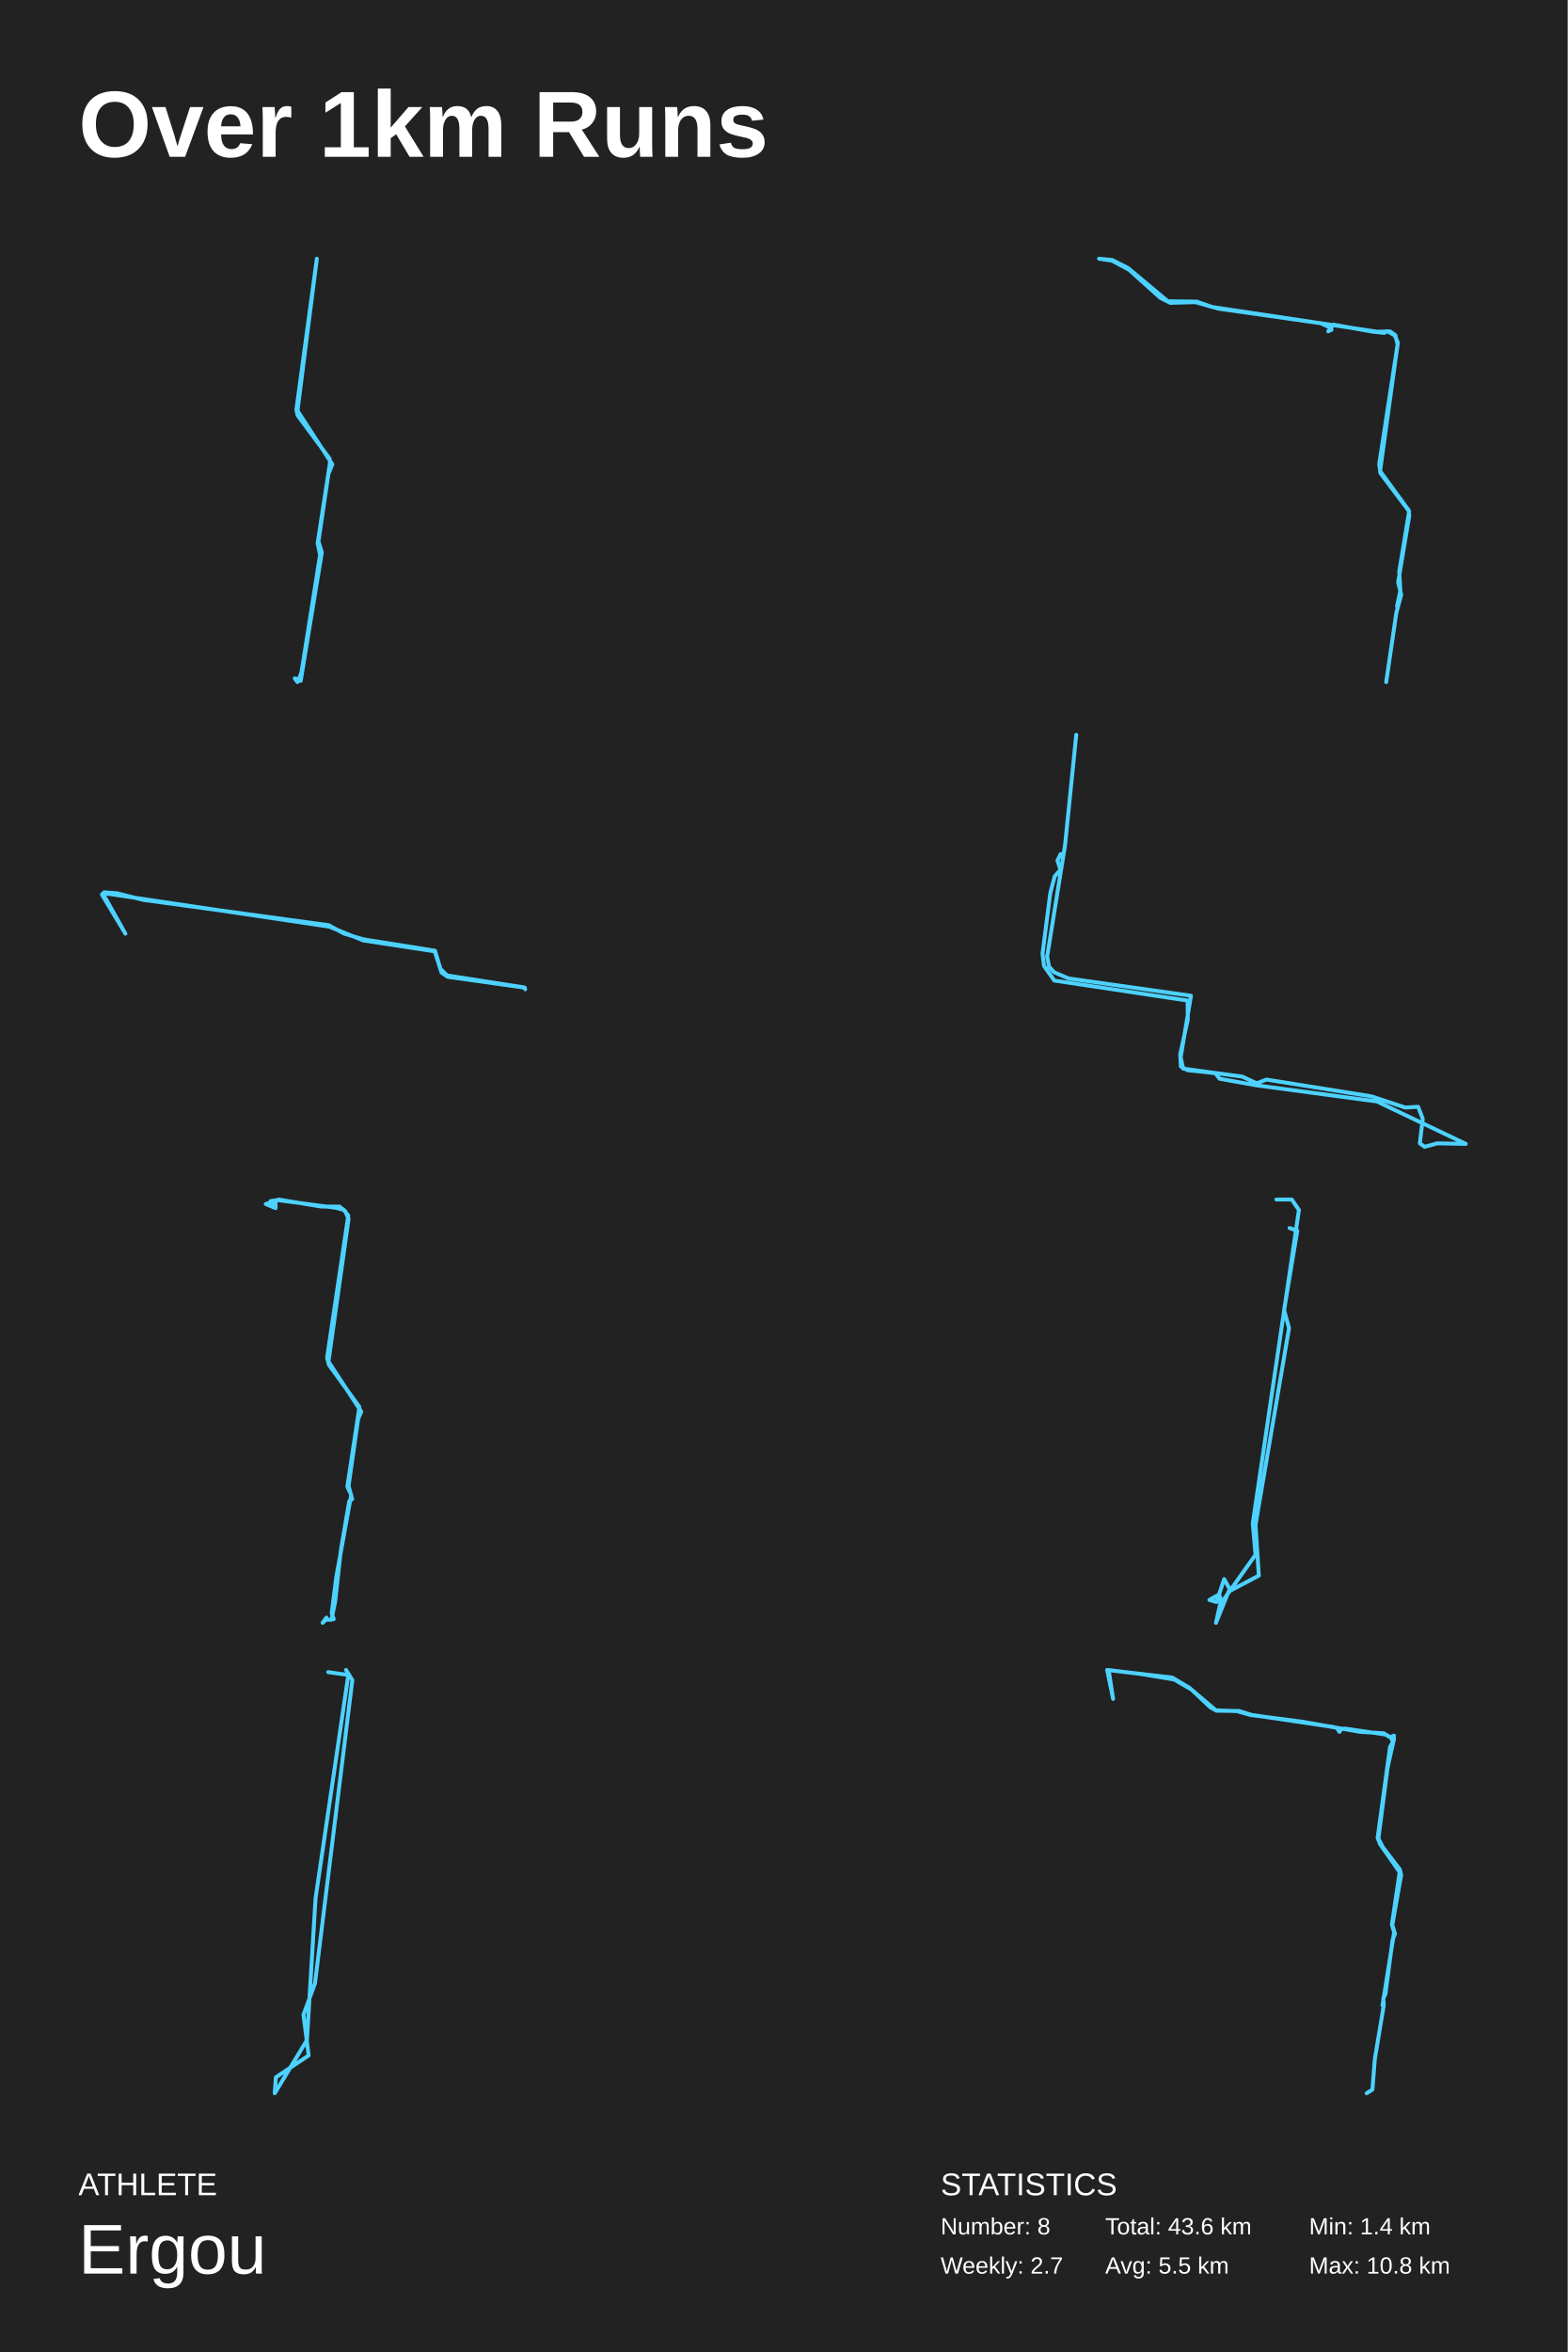
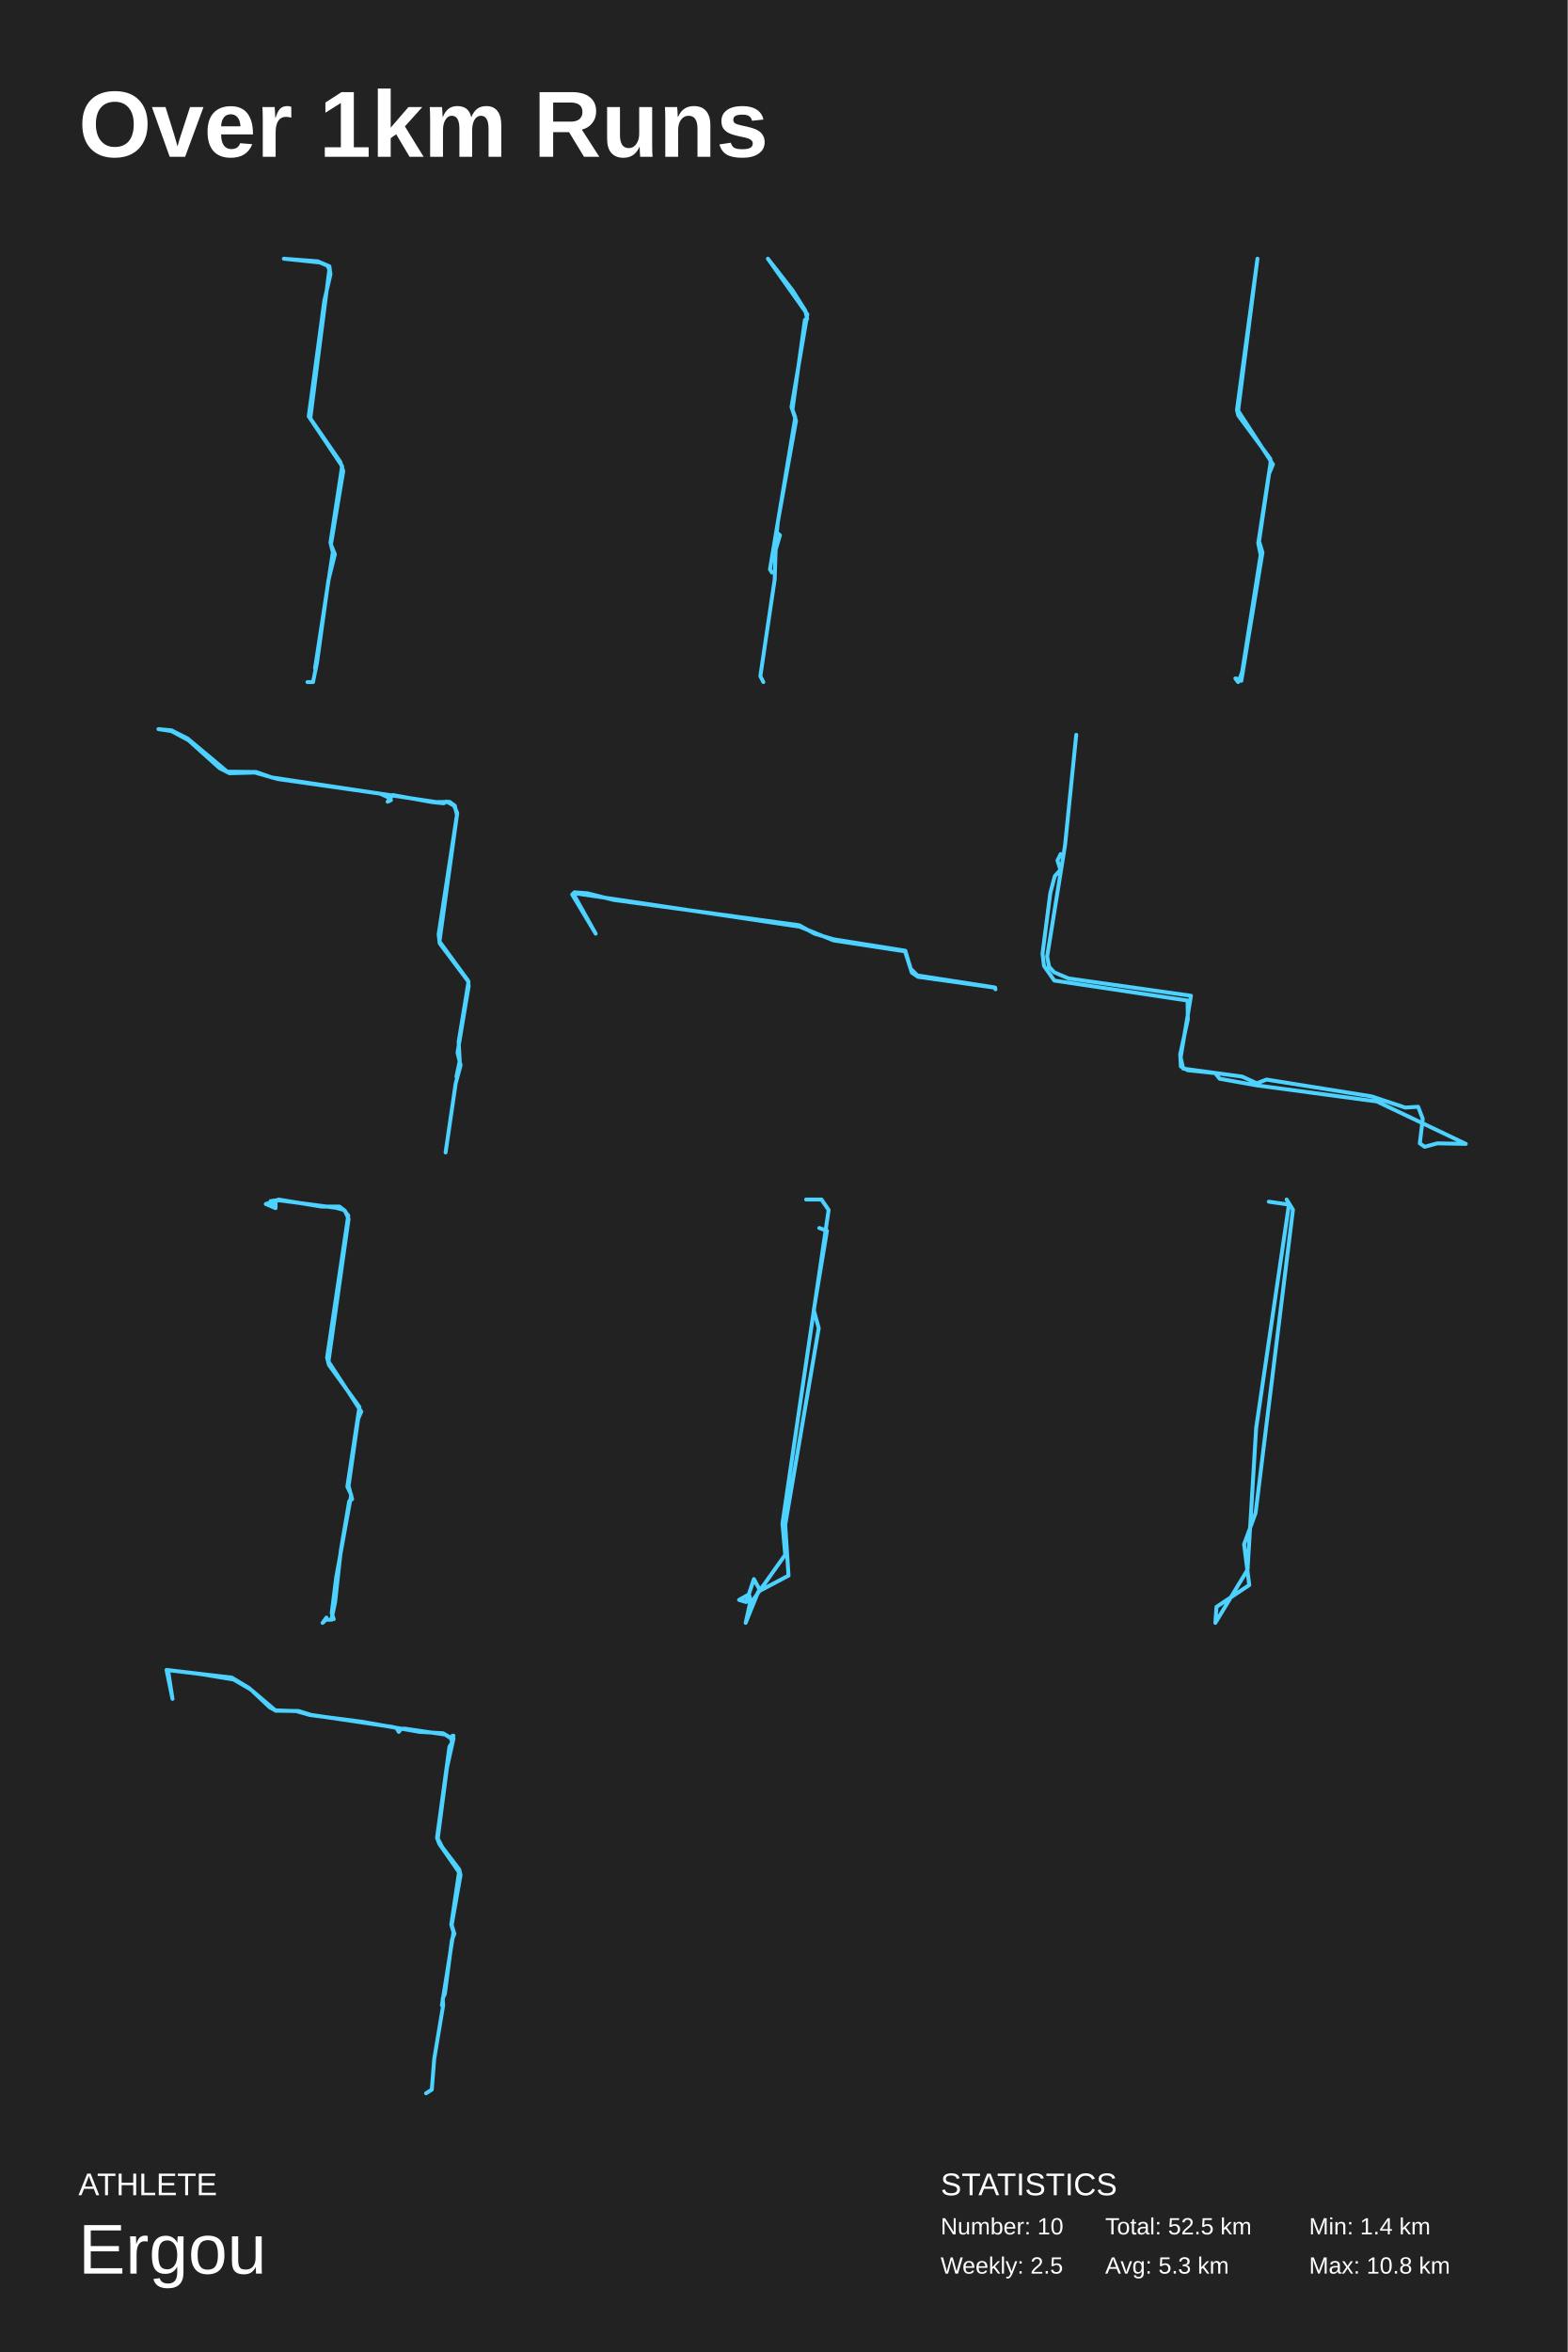
<svg xmlns="http://www.w3.org/2000/svg" baseProfile="full" height="300mm" version="1.1" viewBox="0,0,200,300" width="200mm">
  <defs />
  <rect fill="#222222" height="300" width="200" x="0" y="0" />
  <text fill="#FFFFFF" style="font-size:12px; font-family:Arial; font-weight:bold;" x="10" y="20">Over 1km Runs</text>
  <text fill="#FFFFFF" style="font-size:4px; font-family:Arial" x="10" y="280">ATHLETE</text>
  <text fill="#FFFFFF" style="font-size:9px; font-family:Arial" x="10" y="290">Ergou</text>
  <text fill="#FFFFFF" style="font-size:4px; font-family:Arial" x="120" y="280">STATISTICS</text>
-   <text fill="#FFFFFF" style="font-size:3px; font-family:Arial" x="120" y="285">Number: 8</text>
-   <text fill="#FFFFFF" style="font-size:3px; font-family:Arial" x="120" y="290">Weekly: 2.7</text>
-   <text fill="#FFFFFF" style="font-size:3px; font-family:Arial" x="141" y="285">Total: 43.6 km</text>
-   <text fill="#FFFFFF" style="font-size:3px; font-family:Arial" x="141" y="290">Avg: 5.5 km</text>
+   <text fill="#FFFFFF" style="font-size:3px; font-family:Arial" x="120" y="285">Number: 10</text>
+   <text fill="#FFFFFF" style="font-size:3px; font-family:Arial" x="120" y="290">Weekly: 2.5</text>
+   <text fill="#FFFFFF" style="font-size:3px; font-family:Arial" x="141" y="285">Total: 52.5 km</text>
+   <text fill="#FFFFFF" style="font-size:3px; font-family:Arial" x="141" y="290">Avg: 5.3 km</text>
  <text fill="#FFFFFF" style="font-size:3px; font-family:Arial" x="167" y="285">Min: 1.4 km</text>
  <text fill="#FFFFFF" style="font-size:3px; font-family:Arial" x="167" y="290">Max: 10.8 km</text>
-   <polyline fill="none" points="37.953,87.0 37.603,86.532 38.138,86.636 38.467,85.725 40.833,70.785 40.525,69.276 42.089,59.074 42.068,58.528 37.973,52.985 37.809,52.282 40.422,33.0 37.953,52.386 42.397,59.23 41.903,60.428 40.628,69.042 41.06,70.473 38.364,86.844" stroke="#4dd2ff" stroke-linecap="round" stroke-linejoin="round" stroke-width="0.5" />
-   <polyline fill="none" points="178.229,77.333 178.654,75.315 178.512,72.893 179.771,65.223 176.101,60.334 175.959,59.19 178.335,43.695 177.909,42.754 176.97,42.238 176.597,42.462 175.108,42.305 170.107,41.408 169.451,42.26 169.877,42.059 169.575,41.722 168.494,41.229 155.425,39.368 152.499,38.538 149.29,38.628 148.013,37.978 144.041,34.413 141.86,33.247 140.211,33.0 141.878,33.157 143.917,34.188 148.988,38.426 152.677,38.471 154.68,39.166 175.657,42.305 177.36,42.283 178.016,42.754 178.3,43.965 176.065,60.088 179.718,65.088 179.789,65.784 178.371,74.261 178.761,75.876 178.14,78.163 176.846,87.0" stroke="#4dd2ff" stroke-linecap="round" stroke-linejoin="round" stroke-width="0.5" />
-   <polyline fill="none" points="66.96,125.98 57.119,124.597 56.33,124.059 55.459,121.344 46.368,119.961 41.994,118.194 13.911,114.02 13.223,113.943 13.243,114.174 15.997,119.091 13.0,114.097 13.283,113.815 14.964,113.943 18.285,114.788 41.954,118.015 43.918,119.091 46.348,119.808 55.499,121.268 56.188,123.573 57.038,124.418 66.919,125.954 67.0,126.185" stroke="#4dd2ff" stroke-linecap="round" stroke-linejoin="round" stroke-width="0.5" />
+   <polyline fill="none" points="40.191,85.246 42.463,70.448 42.161,69.202 43.649,59.464 39.387,53.108 41.377,38.364 42.161,34.983 42.02,33.966 40.533,33.33 36.211,33.0 40.814,33.483 41.779,33.89 42.02,34.373 39.588,53.363 43.407,58.905 43.789,60.1 42.221,69.456 42.724,70.702 41.9,74.007 40.432,84.584 39.93,87.0 39.226,87.0" stroke="#4dd2ff" stroke-linecap="round" stroke-linejoin="round" stroke-width="0.5" />
+   <polyline fill="none" points="98.471,73.019 98.23,72.623 101.457,53.252 100.975,51.912 102.998,40.096 97.965,33.0 101.12,37.05 102.733,39.608 102.974,40.674 102.685,40.796 101.096,52.278 101.553,53.679 99.241,66.531 99.097,67.933 99.506,68.268 98.953,70.126 98.832,73.902 97.002,86.238 97.387,87.0" stroke="#4dd2ff" stroke-linecap="round" stroke-linejoin="round" stroke-width="0.5" />
+   <polyline fill="none" points="157.953,87.0 157.603,86.532 158.138,86.636 158.467,85.725 160.833,70.785 160.525,69.276 162.089,59.074 162.068,58.528 157.973,52.985 157.809,52.282 160.422,33.0 157.953,52.386 162.397,59.23 161.903,60.428 160.628,69.042 161.06,70.473 158.364,86.844" stroke="#4dd2ff" stroke-linecap="round" stroke-linejoin="round" stroke-width="0.5" />
+   <polyline fill="none" points="58.229,137.333 58.654,135.315 58.512,132.893 59.771,125.223 56.101,120.334 55.959,119.19 58.335,103.695 57.909,102.754 56.97,102.238 56.597,102.462 55.108,102.305 50.107,101.408 49.451,102.26 49.877,102.059 49.575,101.722 48.494,101.229 35.425,99.368 32.499,98.538 29.29,98.628 28.013,97.978 24.041,94.413 21.86,93.247 20.211,93.0 21.878,93.157 23.917,94.188 28.988,98.426 32.677,98.471 34.68,99.166 55.657,102.305 57.36,102.283 58.016,102.754 58.3,103.965 56.065,120.088 59.718,125.088 59.789,125.784 58.371,134.261 58.761,135.876 58.14,138.163 56.846,147.0" stroke="#4dd2ff" stroke-linecap="round" stroke-linejoin="round" stroke-width="0.5" />
+   <polyline fill="none" points="126.96,125.98 117.119,124.597 116.33,124.059 115.459,121.344 106.368,119.961 101.994,118.194 73.911,114.02 73.223,113.943 73.243,114.174 75.997,119.091 73.0,114.097 73.283,113.815 74.964,113.943 78.285,114.788 101.954,118.015 103.918,119.091 106.348,119.808 115.499,121.268 116.188,123.573 117.038,124.418 126.919,125.954 127.0,126.185" stroke="#4dd2ff" stroke-linecap="round" stroke-linejoin="round" stroke-width="0.5" />
  <polyline fill="none" points="137.305,93.724 135.879,107.78 133.592,122.007 133.834,123.3 134.48,124.015 136.309,124.798 151.942,127.01 150.623,134.873 150.946,136.303 158.48,137.324 160.336,138.175 161.574,137.698 174.973,139.843 179.278,141.272 180.919,141.17 181.511,142.702 181.135,145.834 181.753,146.276 183.368,145.834 187.0,145.902 175.646,140.489 160.363,138.447 155.601,137.596 155.036,136.881 151.511,136.507 150.65,136.03 150.57,134.465 151.538,130.04 151.511,127.623 134.507,125.07 133.188,123.198 133.0,121.632 133.996,113.906 134.561,111.762 135.287,110.945 134.91,109.754 135.314,108.937" stroke="#4dd2ff" stroke-linecap="round" stroke-linejoin="round" stroke-width="0.5" />
  <polyline fill="none" points="42.339,206.376 42.576,206.526 42.319,205.752 42.892,201.207 44.807,190.671 44.313,189.622 45.853,179.461 41.964,174.094 41.727,173.17 44.432,155.047 43.859,154.323 42.813,154.048 35.41,153.075 34.522,153.2 34.641,153.799 34.502,153.374 33.91,153.574 35.154,154.098 35.154,153.574 34.858,153.524 35.529,153.0 40.997,153.899 43.306,153.899 44.017,154.448 44.471,155.471 41.905,173.669 46.09,180.06 45.695,180.959 44.471,189.523 44.925,191.22 44.55,191.495 43.484,197.737 42.754,204.328 42.28,206.6 41.569,206.6 41.155,207.0 41.648,206.326" stroke="#4dd2ff" stroke-linecap="round" stroke-linejoin="round" stroke-width="0.5" />
-   <polyline fill="none" points="164.521,156.635 165.503,156.99 163.82,167.098 164.451,169.403 160.175,194.497 160.596,200.97 156.74,203.01 155.128,207.0 155.759,204.162 155.549,203.364 154.287,204.074 155.198,204.34 156.18,201.414 156.951,202.832 155.829,204.428 160.175,198.31 159.825,194.32 165.713,154.33 164.802,153.0 162.839,153.0" stroke="#4dd2ff" stroke-linecap="round" stroke-linejoin="round" stroke-width="0.5" />
-   <polyline fill="none" points="44.144,213.0 44.951,214.299 40.183,252.989 38.716,256.979 39.377,262.175 35.196,264.959 35.049,267.0 39.156,260.227 40.257,242.133 44.438,213.649 41.87,213.278" stroke="#4dd2ff" stroke-linecap="round" stroke-linejoin="round" stroke-width="0.5" />
-   <polyline fill="none" points="176.377,255.779 177.857,246.466 177.572,245.469 178.564,238.803 176.051,235.195 175.752,234.422 177.341,222.791 177.694,222.225 177.504,221.658 176.512,221.074 173.524,220.902 166.066,219.596 159.545,218.755 157.806,218.256 155.103,218.153 154.396,217.758 152.005,215.508 149.791,214.22 145.62,213.533 141.436,213.017 142.007,216.693 141.246,213.0 149.56,213.979 151.72,215.267 155.184,218.205 158.078,218.239 159.681,218.737 170.128,220.283 170.589,220.421 170.875,220.902 171.174,220.507 171.663,220.49 176.784,221.245 177.382,221.623 177.844,221.383 177.667,221.434 177.857,221.726 177.029,225.437 175.847,234.508 176.431,235.625 178.591,238.459 178.754,239.164 177.626,245.538 177.966,246.655 177.654,247.445 176.757,254.318 176.472,254.92 176.54,255.762 175.398,262.618 175.086,266.536 174.352,267.0" stroke="#4dd2ff" stroke-linecap="round" stroke-linejoin="round" stroke-width="0.5" />
+   <polyline fill="none" points="104.521,156.635 105.503,156.99 103.82,167.098 104.451,169.403 100.175,194.497 100.596,200.97 96.74,203.01 95.128,207.0 95.759,204.162 95.549,203.364 94.287,204.074 95.198,204.34 96.18,201.414 96.951,202.832 95.829,204.428 100.175,198.31 99.825,194.32 105.713,154.33 104.802,153.0 102.839,153.0" stroke="#4dd2ff" stroke-linecap="round" stroke-linejoin="round" stroke-width="0.5" />
+   <polyline fill="none" points="164.144,153.0 164.951,154.299 160.183,192.989 158.716,196.979 159.377,202.175 155.196,204.959 155.049,207.0 159.156,200.227 160.257,182.133 164.438,153.649 161.87,153.278" stroke="#4dd2ff" stroke-linecap="round" stroke-linejoin="round" stroke-width="0.5" />
+   <polyline fill="none" points="56.377,255.779 57.857,246.466 57.572,245.469 58.564,238.803 56.051,235.195 55.752,234.422 57.341,222.791 57.694,222.225 57.504,221.658 56.512,221.074 53.524,220.902 46.066,219.596 39.545,218.755 37.806,218.256 35.103,218.153 34.396,217.758 32.005,215.508 29.791,214.22 25.62,213.533 21.436,213.017 22.007,216.693 21.246,213.0 29.56,213.979 31.72,215.267 35.184,218.205 38.078,218.239 39.681,218.737 50.128,220.283 50.589,220.421 50.875,220.902 51.174,220.507 51.663,220.49 56.784,221.245 57.382,221.623 57.844,221.383 57.667,221.434 57.857,221.726 57.029,225.437 55.847,234.508 56.431,235.625 58.591,238.459 58.754,239.164 57.626,245.538 57.966,246.655 57.654,247.445 56.757,254.318 56.472,254.92 56.54,255.762 55.398,262.618 55.086,266.536 54.352,267.0" stroke="#4dd2ff" stroke-linecap="round" stroke-linejoin="round" stroke-width="0.5" />
</svg>
